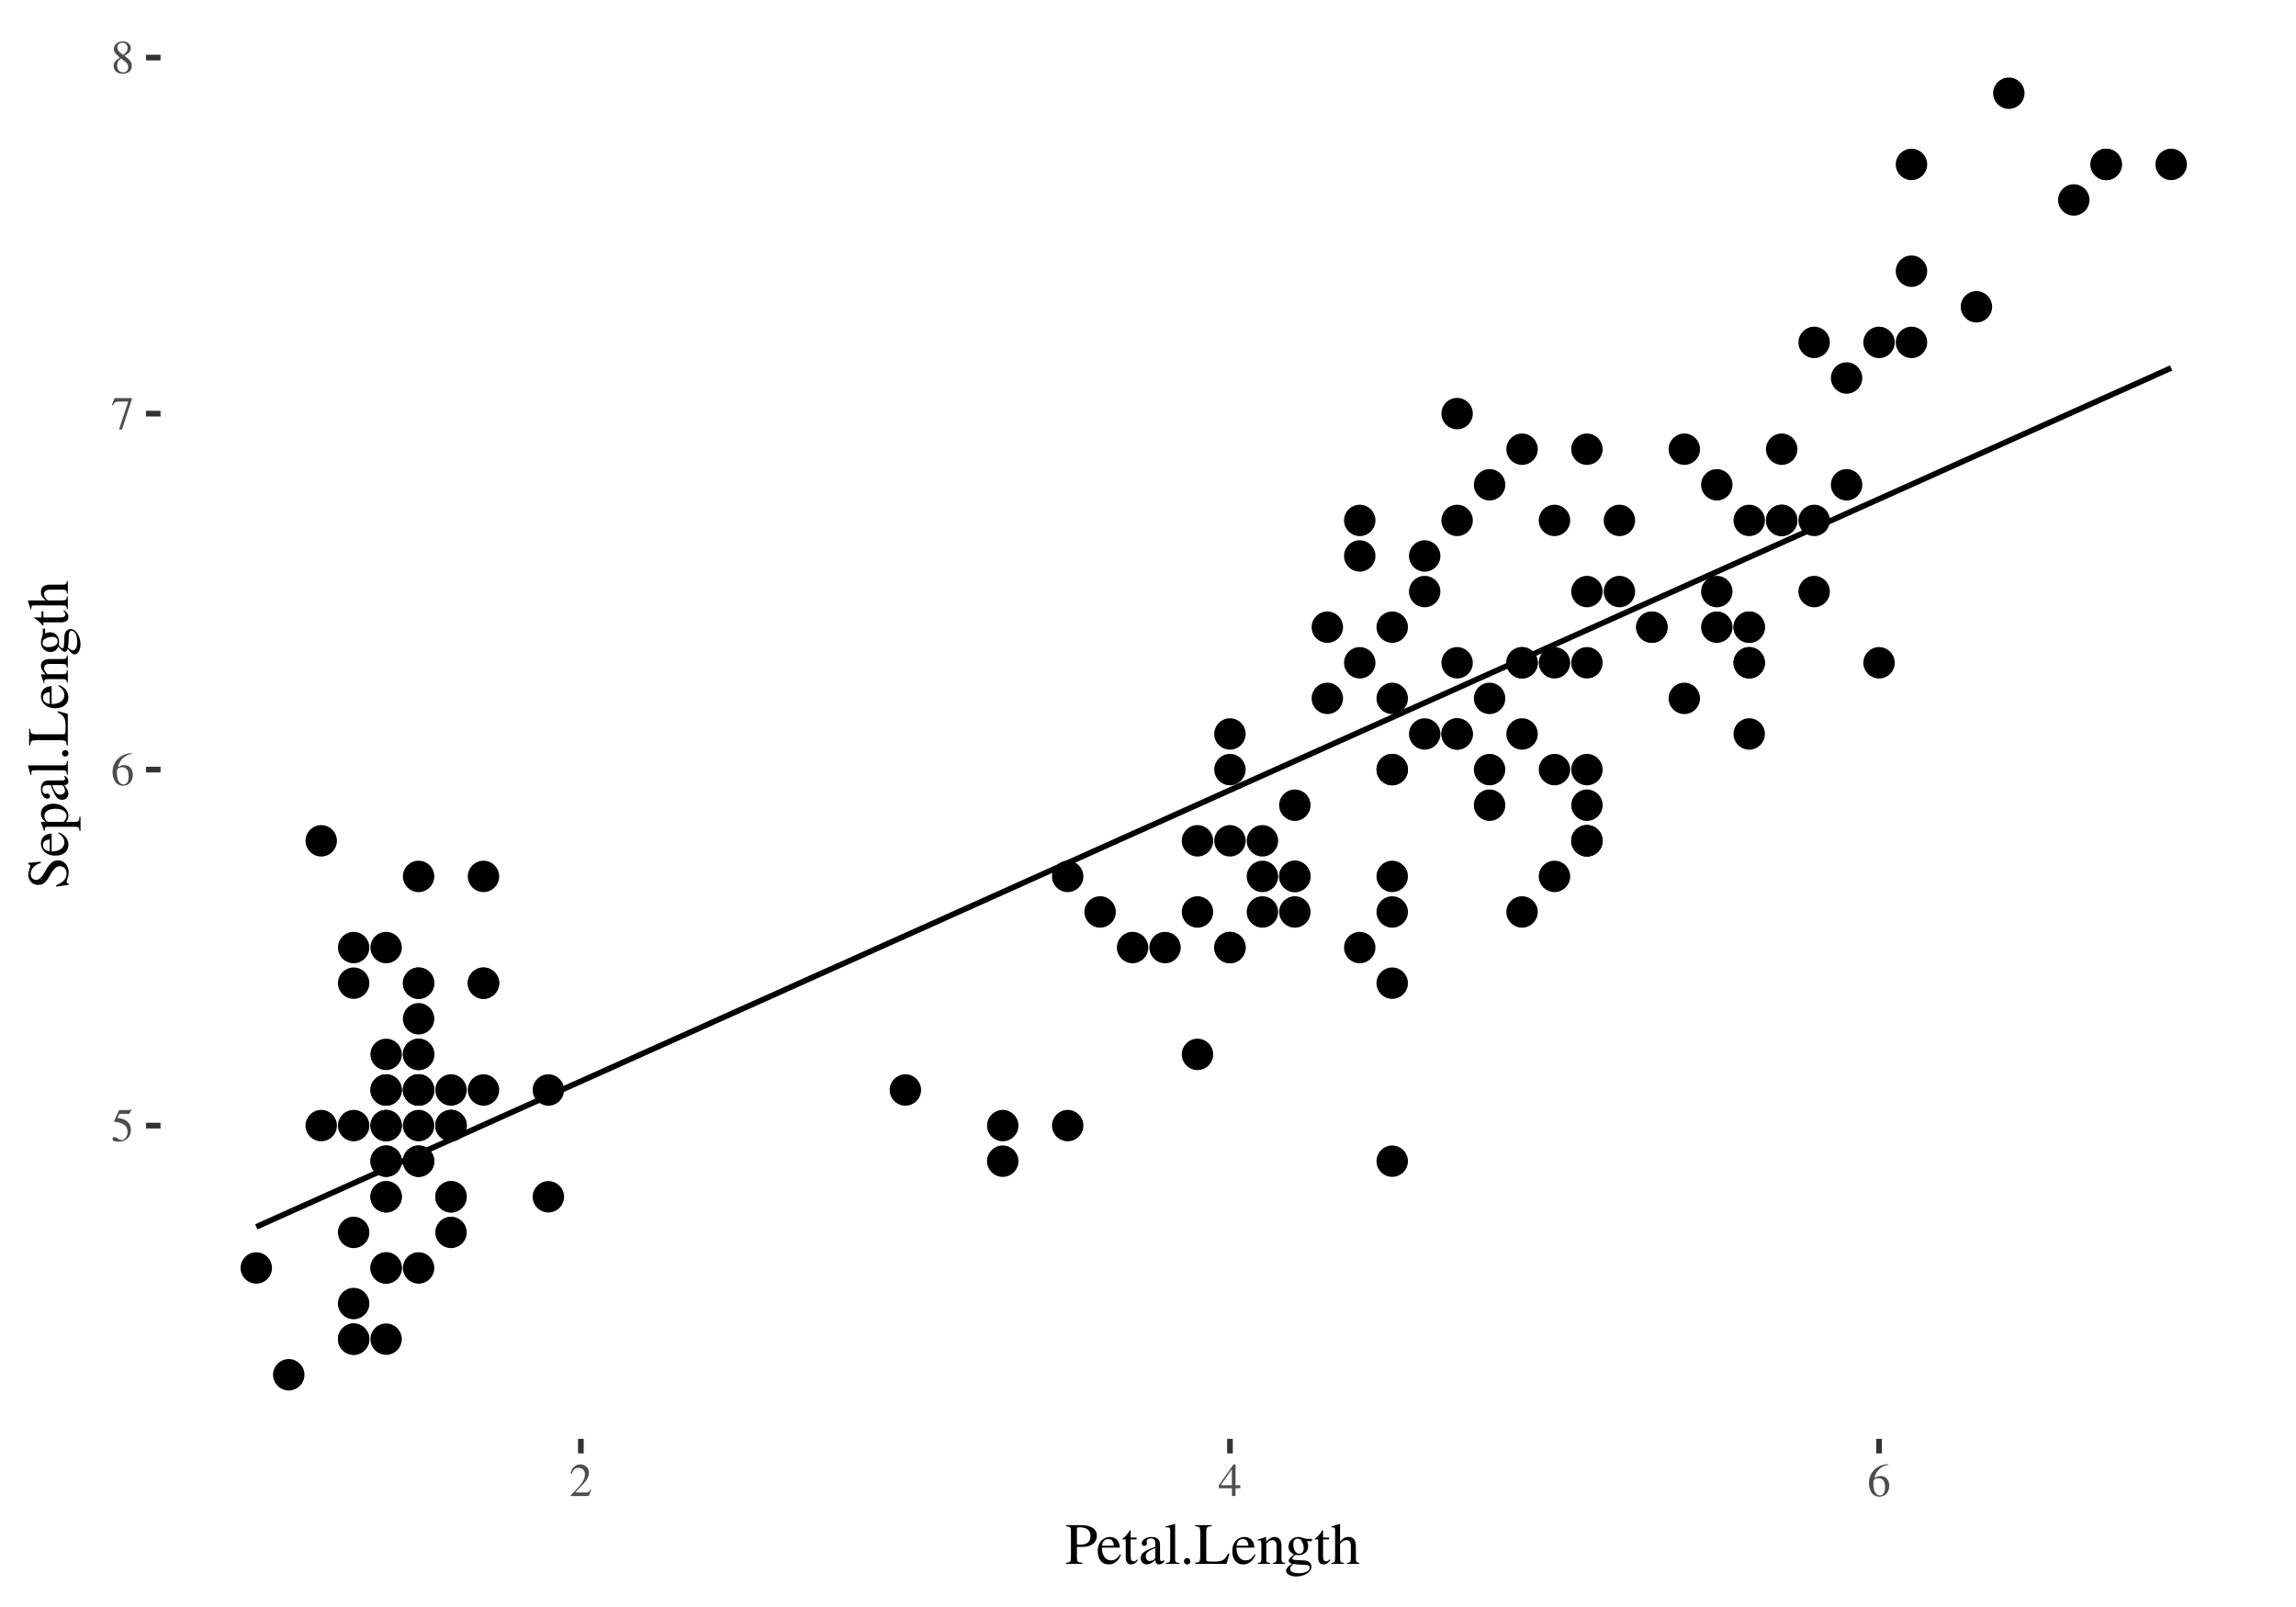
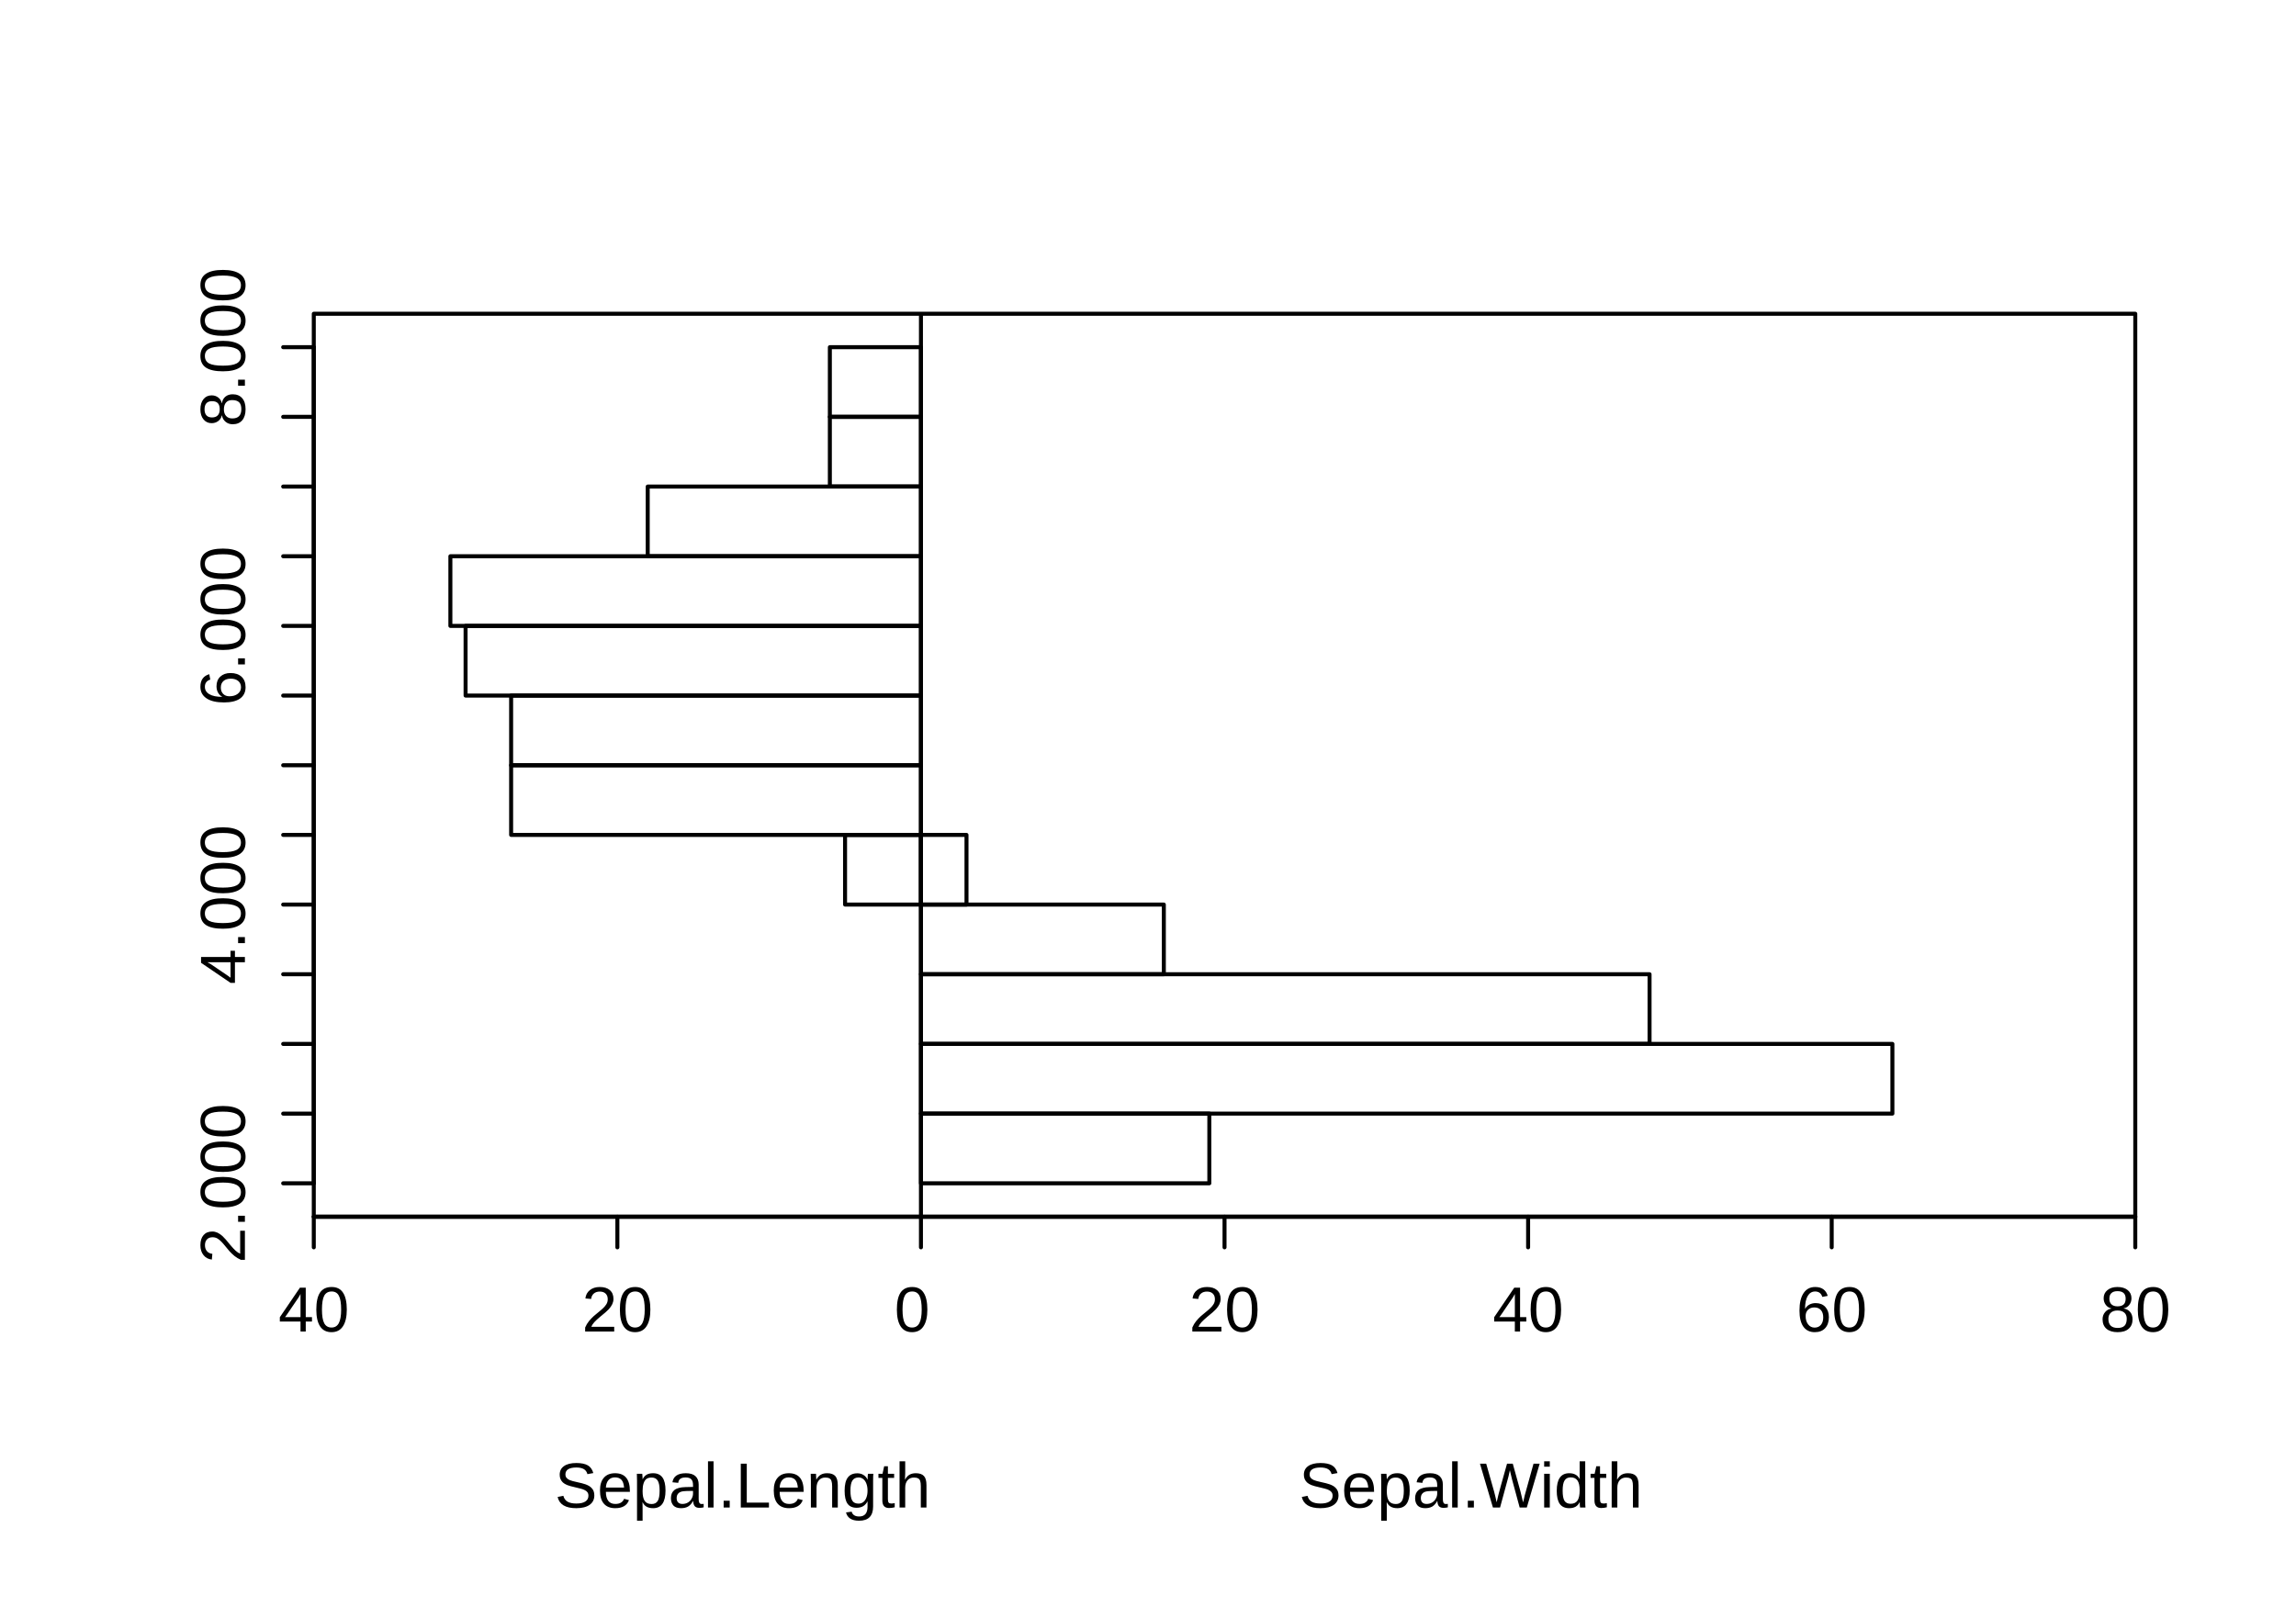
<svg xmlns="http://www.w3.org/2000/svg" viewBox="0 0 432.00 302.40">
  <defs>
    <style type="text/css">
    line, polyline, path, rect, circle {
      fill: none;
      stroke: #000000;
      stroke-linecap: round;
      stroke-linejoin: round;
      stroke-miterlimit: 10.00;
    }
  </style>
  </defs>
  <rect width="100%" height="100%" style="stroke: none; fill: #FFFFFF;" />
+   <rect x="173.28" y="209.56" width="0.00" height="13.11" style="stroke-width: 0.75;" />
+   <rect x="173.28" y="196.44" width="0.00" height="13.11" style="stroke-width: 0.75;" />
+   <rect x="173.28" y="183.33" width="0.00" height="13.11" style="stroke-width: 0.75;" />
+   <rect x="173.28" y="170.22" width="0.00" height="13.11" style="stroke-width: 0.75;" />
+   <rect x="159.00" y="157.11" width="14.28" height="13.11" style="stroke-width: 0.75;" />
+   <rect x="96.17" y="144.00" width="77.11" height="13.11" style="stroke-width: 0.75;" />
+   <rect x="96.17" y="130.89" width="77.11" height="13.11" style="stroke-width: 0.75;" />
+   <rect x="87.60" y="117.78" width="85.68" height="13.11" style="stroke-width: 0.75;" />
+   <rect x="84.74" y="104.67" width="88.54" height="13.11" style="stroke-width: 0.75;" />
+   <rect x="121.87" y="91.56" width="51.41" height="13.11" style="stroke-width: 0.75;" />
+   <rect x="156.14" y="78.44" width="17.14" height="13.11" style="stroke-width: 0.75;" />
+   <rect x="156.14" y="65.33" width="17.14" height="13.11" style="stroke-width: 0.75;" />
+   <rect x="173.28" y="209.56" width="54.26" height="13.11" style="stroke-width: 0.75;" />
+   <rect x="173.28" y="196.44" width="182.78" height="13.11" style="stroke-width: 0.75;" />
+   <rect x="173.28" y="183.33" width="137.09" height="13.11" style="stroke-width: 0.75;" />
+   <rect x="173.28" y="170.22" width="45.70" height="13.11" style="stroke-width: 0.75;" />
+   <rect x="173.28" y="157.11" width="8.57" height="13.11" style="stroke-width: 0.75;" />
+   <rect x="173.28" y="144.00" width="0.00" height="13.11" style="stroke-width: 0.75;" />
+   <rect x="173.28" y="130.89" width="0.00" height="13.11" style="stroke-width: 0.75;" />
+   <rect x="173.28" y="117.78" width="0.00" height="13.11" style="stroke-width: 0.75;" />
+   <rect x="173.28" y="104.67" width="0.00" height="13.11" style="stroke-width: 0.75;" />
+   <rect x="173.28" y="91.56" width="0.00" height="13.11" style="stroke-width: 0.75;" />
+   <rect x="173.28" y="78.44" width="0.00" height="13.11" style="stroke-width: 0.75;" />
+   <rect x="173.28" y="65.33" width="0.00" height="13.11" style="stroke-width: 0.75;" />
+   <line x1="59.04" y1="228.96" x2="401.76" y2="228.96" style="stroke-width: 0.75;" />
+   <line x1="59.04" y1="228.96" x2="59.04" y2="234.72" style="stroke-width: 0.75;" />
+   <line x1="116.16" y1="228.96" x2="116.16" y2="234.72" style="stroke-width: 0.75;" />
+   <line x1="173.28" y1="228.96" x2="173.28" y2="234.72" style="stroke-width: 0.75;" />
+   <line x1="230.40" y1="228.96" x2="230.40" y2="234.72" style="stroke-width: 0.75;" />
+   <line x1="287.52" y1="228.96" x2="287.52" y2="234.72" style="stroke-width: 0.75;" />
+   <line x1="344.64" y1="228.96" x2="344.64" y2="234.72" style="stroke-width: 0.75;" />
+   <line x1="401.76" y1="228.96" x2="401.76" y2="234.72" style="stroke-width: 0.75;" />
+   <text x="52.37" y="250.56" style="font-size: 12.00px; font-family: Liberation Sans;" textLength="13.35px" lengthAdjust="spacingAndGlyphs">40</text>
+   <text x="109.49" y="250.56" style="font-size: 12.00px; font-family: Liberation Sans;" textLength="13.35px" lengthAdjust="spacingAndGlyphs">20</text>
+   <text x="168.28" y="250.56" style="font-size: 12.00px; font-family: Liberation Sans;" textLength="10.01px" lengthAdjust="spacingAndGlyphs"> 0</text>
+   <text x="223.73" y="250.56" style="font-size: 12.00px; font-family: Liberation Sans;" textLength="13.35px" lengthAdjust="spacingAndGlyphs">20</text>
+   <text x="280.85" y="250.56" style="font-size: 12.00px; font-family: Liberation Sans;" textLength="13.35px" lengthAdjust="spacingAndGlyphs">40</text>
+   <text x="337.97" y="250.56" style="font-size: 12.00px; font-family: Liberation Sans;" textLength="13.35px" lengthAdjust="spacingAndGlyphs">60</text>
+   <text x="395.09" y="250.56" style="font-size: 12.00px; font-family: Liberation Sans;" textLength="13.35px" lengthAdjust="spacingAndGlyphs">80</text>
+   <line x1="59.04" y1="222.67" x2="59.04" y2="65.33" style="stroke-width: 0.75;" />
+   <line x1="59.04" y1="222.67" x2="53.28" y2="222.67" style="stroke-width: 0.75;" />
+   <line x1="59.04" y1="209.56" x2="53.28" y2="209.56" style="stroke-width: 0.75;" />
+   <line x1="59.04" y1="196.44" x2="53.28" y2="196.44" style="stroke-width: 0.75;" />
+   <line x1="59.04" y1="183.33" x2="53.28" y2="183.33" style="stroke-width: 0.75;" />
+   <line x1="59.04" y1="170.22" x2="53.28" y2="170.22" style="stroke-width: 0.75;" />
+   <line x1="59.04" y1="157.11" x2="53.28" y2="157.11" style="stroke-width: 0.75;" />
+   <line x1="59.04" y1="144.00" x2="53.28" y2="144.00" style="stroke-width: 0.75;" />
+   <line x1="59.04" y1="130.89" x2="53.28" y2="130.89" style="stroke-width: 0.75;" />
+   <line x1="59.04" y1="117.78" x2="53.28" y2="117.78" style="stroke-width: 0.75;" />
+   <line x1="59.04" y1="104.67" x2="53.28" y2="104.67" style="stroke-width: 0.75;" />
+   <line x1="59.04" y1="91.56" x2="53.28" y2="91.56" style="stroke-width: 0.75;" />
+   <line x1="59.04" y1="78.44" x2="53.28" y2="78.44" style="stroke-width: 0.75;" />
+   <line x1="59.04" y1="65.33" x2="53.28" y2="65.33" style="stroke-width: 0.75;" />
+   <text transform="translate(46.08,237.68) rotate(-90)" style="font-size: 12.00px; font-family: Liberation Sans;" textLength="30.03px" lengthAdjust="spacingAndGlyphs">2.000</text>
+   <text transform="translate(46.08,185.24) rotate(-90)" style="font-size: 12.00px; font-family: Liberation Sans;" textLength="30.03px" lengthAdjust="spacingAndGlyphs">4.000</text>
+   <text transform="translate(46.08,132.79) rotate(-90)" style="font-size: 12.00px; font-family: Liberation Sans;" textLength="30.03px" lengthAdjust="spacingAndGlyphs">6.000</text>
+   <text transform="translate(46.08,80.35) rotate(-90)" style="font-size: 12.00px; font-family: Liberation Sans;" textLength="30.03px" lengthAdjust="spacingAndGlyphs">8.000</text>
+   <text x="104.37" y="283.68" style="font-size: 12.00px; font-family: Liberation Sans;" textLength="70.73px" lengthAdjust="spacingAndGlyphs">Sepal.Length</text>
+   <text x="244.39" y="283.68" style="font-size: 12.00px; font-family: Liberation Sans;" textLength="64.70px" lengthAdjust="spacingAndGlyphs">Sepal.Width</text>
  <defs>
-     <clipPath id="cpMzAuMjEwMXw0MjYuNTIxfDI3MC43Nnw1LjQ3OTQ1">
-       <rect x="30.21" y="5.48" width="396.31" height="265.28" />
+     <clipPath id="cpNTkuMDR8NDAxLjc2fDIyOC45Nnw1OS4wNA==">
+       <rect x="59.04" y="59.04" width="342.72" height="169.92" />
    </clipPath>
  </defs>
-   <circle cx="72.65" cy="205.11" r="1.95pt" style="stroke-width: 0.71; fill: #000000;" clip-path="url(#cpMzAuMjEwMXw0MjYuNTIxfDI3MC43Nnw1LjQ3OTQ1)" />
-   <circle cx="72.65" cy="218.51" r="1.95pt" style="stroke-width: 0.71; fill: #000000;" clip-path="url(#cpMzAuMjEwMXw0MjYuNTIxfDI3MC43Nnw1LjQ3OTQ1)" />
-   <circle cx="66.54" cy="231.91" r="1.95pt" style="stroke-width: 0.71; fill: #000000;" clip-path="url(#cpMzAuMjEwMXw0MjYuNTIxfDI3MC43Nnw1LjQ3OTQ1)" />
-   <circle cx="78.76" cy="238.60" r="1.95pt" style="stroke-width: 0.71; fill: #000000;" clip-path="url(#cpMzAuMjEwMXw0MjYuNTIxfDI3MC43Nnw1LjQ3OTQ1)" />
-   <circle cx="72.65" cy="211.81" r="1.95pt" style="stroke-width: 0.71; fill: #000000;" clip-path="url(#cpMzAuMjEwMXw0MjYuNTIxfDI3MC43Nnw1LjQ3OTQ1)" />
-   <circle cx="90.97" cy="185.01" r="1.95pt" style="stroke-width: 0.71; fill: #000000;" clip-path="url(#cpMzAuMjEwMXw0MjYuNTIxfDI3MC43Nnw1LjQ3OTQ1)" />
-   <circle cx="72.65" cy="238.60" r="1.95pt" style="stroke-width: 0.71; fill: #000000;" clip-path="url(#cpMzAuMjEwMXw0MjYuNTIxfDI3MC43Nnw1LjQ3OTQ1)" />
-   <circle cx="78.76" cy="211.81" r="1.95pt" style="stroke-width: 0.71; fill: #000000;" clip-path="url(#cpMzAuMjEwMXw0MjYuNTIxfDI3MC43Nnw1LjQ3OTQ1)" />
-   <circle cx="72.65" cy="252.00" r="1.95pt" style="stroke-width: 0.71; fill: #000000;" clip-path="url(#cpMzAuMjEwMXw0MjYuNTIxfDI3MC43Nnw1LjQ3OTQ1)" />
-   <circle cx="78.76" cy="218.51" r="1.95pt" style="stroke-width: 0.71; fill: #000000;" clip-path="url(#cpMzAuMjEwMXw0MjYuNTIxfDI3MC43Nnw1LjQ3OTQ1)" />
-   <circle cx="78.76" cy="185.01" r="1.95pt" style="stroke-width: 0.71; fill: #000000;" clip-path="url(#cpMzAuMjEwMXw0MjYuNTIxfDI3MC43Nnw1LjQ3OTQ1)" />
-   <circle cx="84.86" cy="225.21" r="1.95pt" style="stroke-width: 0.71; fill: #000000;" clip-path="url(#cpMzAuMjEwMXw0MjYuNTIxfDI3MC43Nnw1LjQ3OTQ1)" />
-   <circle cx="72.65" cy="225.21" r="1.95pt" style="stroke-width: 0.71; fill: #000000;" clip-path="url(#cpMzAuMjEwMXw0MjYuNTIxfDI3MC43Nnw1LjQ3OTQ1)" />
-   <circle cx="54.33" cy="258.70" r="1.95pt" style="stroke-width: 0.71; fill: #000000;" clip-path="url(#cpMzAuMjEwMXw0MjYuNTIxfDI3MC43Nnw1LjQ3OTQ1)" />
-   <circle cx="60.44" cy="158.22" r="1.95pt" style="stroke-width: 0.71; fill: #000000;" clip-path="url(#cpMzAuMjEwMXw0MjYuNTIxfDI3MC43Nnw1LjQ3OTQ1)" />
-   <circle cx="78.76" cy="164.92" r="1.95pt" style="stroke-width: 0.71; fill: #000000;" clip-path="url(#cpMzAuMjEwMXw0MjYuNTIxfDI3MC43Nnw1LjQ3OTQ1)" />
-   <circle cx="66.54" cy="185.01" r="1.95pt" style="stroke-width: 0.71; fill: #000000;" clip-path="url(#cpMzAuMjEwMXw0MjYuNTIxfDI3MC43Nnw1LjQ3OTQ1)" />
-   <circle cx="72.65" cy="205.11" r="1.95pt" style="stroke-width: 0.71; fill: #000000;" clip-path="url(#cpMzAuMjEwMXw0MjYuNTIxfDI3MC43Nnw1LjQ3OTQ1)" />
-   <circle cx="90.97" cy="164.92" r="1.95pt" style="stroke-width: 0.71; fill: #000000;" clip-path="url(#cpMzAuMjEwMXw0MjYuNTIxfDI3MC43Nnw1LjQ3OTQ1)" />
-   <circle cx="78.76" cy="205.11" r="1.95pt" style="stroke-width: 0.71; fill: #000000;" clip-path="url(#cpMzAuMjEwMXw0MjYuNTIxfDI3MC43Nnw1LjQ3OTQ1)" />
-   <circle cx="90.97" cy="185.01" r="1.95pt" style="stroke-width: 0.71; fill: #000000;" clip-path="url(#cpMzAuMjEwMXw0MjYuNTIxfDI3MC43Nnw1LjQ3OTQ1)" />
-   <circle cx="78.76" cy="205.11" r="1.95pt" style="stroke-width: 0.71; fill: #000000;" clip-path="url(#cpMzAuMjEwMXw0MjYuNTIxfDI3MC43Nnw1LjQ3OTQ1)" />
-   <circle cx="48.22" cy="238.60" r="1.95pt" style="stroke-width: 0.71; fill: #000000;" clip-path="url(#cpMzAuMjEwMXw0MjYuNTIxfDI3MC43Nnw1LjQ3OTQ1)" />
-   <circle cx="90.97" cy="205.11" r="1.95pt" style="stroke-width: 0.71; fill: #000000;" clip-path="url(#cpMzAuMjEwMXw0MjYuNTIxfDI3MC43Nnw1LjQ3OTQ1)" />
-   <circle cx="103.18" cy="225.21" r="1.95pt" style="stroke-width: 0.71; fill: #000000;" clip-path="url(#cpMzAuMjEwMXw0MjYuNTIxfDI3MC43Nnw1LjQ3OTQ1)" />
-   <circle cx="84.86" cy="211.81" r="1.95pt" style="stroke-width: 0.71; fill: #000000;" clip-path="url(#cpMzAuMjEwMXw0MjYuNTIxfDI3MC43Nnw1LjQ3OTQ1)" />
-   <circle cx="84.86" cy="211.81" r="1.95pt" style="stroke-width: 0.71; fill: #000000;" clip-path="url(#cpMzAuMjEwMXw0MjYuNTIxfDI3MC43Nnw1LjQ3OTQ1)" />
-   <circle cx="78.76" cy="198.41" r="1.95pt" style="stroke-width: 0.71; fill: #000000;" clip-path="url(#cpMzAuMjEwMXw0MjYuNTIxfDI3MC43Nnw1LjQ3OTQ1)" />
-   <circle cx="72.65" cy="198.41" r="1.95pt" style="stroke-width: 0.71; fill: #000000;" clip-path="url(#cpMzAuMjEwMXw0MjYuNTIxfDI3MC43Nnw1LjQ3OTQ1)" />
-   <circle cx="84.86" cy="231.91" r="1.95pt" style="stroke-width: 0.71; fill: #000000;" clip-path="url(#cpMzAuMjEwMXw0MjYuNTIxfDI3MC43Nnw1LjQ3OTQ1)" />
-   <circle cx="84.86" cy="225.21" r="1.95pt" style="stroke-width: 0.71; fill: #000000;" clip-path="url(#cpMzAuMjEwMXw0MjYuNTIxfDI3MC43Nnw1LjQ3OTQ1)" />
-   <circle cx="78.76" cy="185.01" r="1.95pt" style="stroke-width: 0.71; fill: #000000;" clip-path="url(#cpMzAuMjEwMXw0MjYuNTIxfDI3MC43Nnw1LjQ3OTQ1)" />
-   <circle cx="78.76" cy="198.41" r="1.95pt" style="stroke-width: 0.71; fill: #000000;" clip-path="url(#cpMzAuMjEwMXw0MjYuNTIxfDI3MC43Nnw1LjQ3OTQ1)" />
-   <circle cx="72.65" cy="178.31" r="1.95pt" style="stroke-width: 0.71; fill: #000000;" clip-path="url(#cpMzAuMjEwMXw0MjYuNTIxfDI3MC43Nnw1LjQ3OTQ1)" />
-   <circle cx="78.76" cy="218.51" r="1.95pt" style="stroke-width: 0.71; fill: #000000;" clip-path="url(#cpMzAuMjEwMXw0MjYuNTIxfDI3MC43Nnw1LjQ3OTQ1)" />
-   <circle cx="60.44" cy="211.81" r="1.95pt" style="stroke-width: 0.71; fill: #000000;" clip-path="url(#cpMzAuMjEwMXw0MjYuNTIxfDI3MC43Nnw1LjQ3OTQ1)" />
-   <circle cx="66.54" cy="178.31" r="1.95pt" style="stroke-width: 0.71; fill: #000000;" clip-path="url(#cpMzAuMjEwMXw0MjYuNTIxfDI3MC43Nnw1LjQ3OTQ1)" />
-   <circle cx="72.65" cy="218.51" r="1.95pt" style="stroke-width: 0.71; fill: #000000;" clip-path="url(#cpMzAuMjEwMXw0MjYuNTIxfDI3MC43Nnw1LjQ3OTQ1)" />
-   <circle cx="66.54" cy="252.00" r="1.95pt" style="stroke-width: 0.71; fill: #000000;" clip-path="url(#cpMzAuMjEwMXw0MjYuNTIxfDI3MC43Nnw1LjQ3OTQ1)" />
-   <circle cx="78.76" cy="205.11" r="1.95pt" style="stroke-width: 0.71; fill: #000000;" clip-path="url(#cpMzAuMjEwMXw0MjYuNTIxfDI3MC43Nnw1LjQ3OTQ1)" />
-   <circle cx="66.54" cy="211.81" r="1.95pt" style="stroke-width: 0.71; fill: #000000;" clip-path="url(#cpMzAuMjEwMXw0MjYuNTIxfDI3MC43Nnw1LjQ3OTQ1)" />
-   <circle cx="66.54" cy="245.30" r="1.95pt" style="stroke-width: 0.71; fill: #000000;" clip-path="url(#cpMzAuMjEwMXw0MjYuNTIxfDI3MC43Nnw1LjQ3OTQ1)" />
-   <circle cx="66.54" cy="252.00" r="1.95pt" style="stroke-width: 0.71; fill: #000000;" clip-path="url(#cpMzAuMjEwMXw0MjYuNTIxfDI3MC43Nnw1LjQ3OTQ1)" />
-   <circle cx="84.86" cy="211.81" r="1.95pt" style="stroke-width: 0.71; fill: #000000;" clip-path="url(#cpMzAuMjEwMXw0MjYuNTIxfDI3MC43Nnw1LjQ3OTQ1)" />
-   <circle cx="103.18" cy="205.11" r="1.95pt" style="stroke-width: 0.71; fill: #000000;" clip-path="url(#cpMzAuMjEwMXw0MjYuNTIxfDI3MC43Nnw1LjQ3OTQ1)" />
-   <circle cx="72.65" cy="225.21" r="1.95pt" style="stroke-width: 0.71; fill: #000000;" clip-path="url(#cpMzAuMjEwMXw0MjYuNTIxfDI3MC43Nnw1LjQ3OTQ1)" />
-   <circle cx="84.86" cy="205.11" r="1.95pt" style="stroke-width: 0.71; fill: #000000;" clip-path="url(#cpMzAuMjEwMXw0MjYuNTIxfDI3MC43Nnw1LjQ3OTQ1)" />
-   <circle cx="72.65" cy="238.60" r="1.95pt" style="stroke-width: 0.71; fill: #000000;" clip-path="url(#cpMzAuMjEwMXw0MjYuNTIxfDI3MC43Nnw1LjQ3OTQ1)" />
-   <circle cx="78.76" cy="191.71" r="1.95pt" style="stroke-width: 0.71; fill: #000000;" clip-path="url(#cpMzAuMjEwMXw0MjYuNTIxfDI3MC43Nnw1LjQ3OTQ1)" />
-   <circle cx="72.65" cy="211.81" r="1.95pt" style="stroke-width: 0.71; fill: #000000;" clip-path="url(#cpMzAuMjEwMXw0MjYuNTIxfDI3MC43Nnw1LjQ3OTQ1)" />
-   <circle cx="274.16" cy="77.83" r="1.95pt" style="stroke-width: 0.71; fill: #000000;" clip-path="url(#cpMzAuMjEwMXw0MjYuNTIxfDI3MC43Nnw1LjQ3OTQ1)" />
-   <circle cx="261.95" cy="118.02" r="1.95pt" style="stroke-width: 0.71; fill: #000000;" clip-path="url(#cpMzAuMjEwMXw0MjYuNTIxfDI3MC43Nnw1LjQ3OTQ1)" />
-   <circle cx="286.38" cy="84.53" r="1.95pt" style="stroke-width: 0.71; fill: #000000;" clip-path="url(#cpMzAuMjEwMXw0MjYuNTIxfDI3MC43Nnw1LjQ3OTQ1)" />
-   <circle cx="231.42" cy="178.31" r="1.95pt" style="stroke-width: 0.71; fill: #000000;" clip-path="url(#cpMzAuMjEwMXw0MjYuNTIxfDI3MC43Nnw1LjQ3OTQ1)" />
-   <circle cx="268.06" cy="111.32" r="1.95pt" style="stroke-width: 0.71; fill: #000000;" clip-path="url(#cpMzAuMjEwMXw0MjYuNTIxfDI3MC43Nnw1LjQ3OTQ1)" />
-   <circle cx="261.95" cy="164.92" r="1.95pt" style="stroke-width: 0.71; fill: #000000;" clip-path="url(#cpMzAuMjEwMXw0MjYuNTIxfDI3MC43Nnw1LjQ3OTQ1)" />
-   <circle cx="274.16" cy="124.72" r="1.95pt" style="stroke-width: 0.71; fill: #000000;" clip-path="url(#cpMzAuMjEwMXw0MjYuNTIxfDI3MC43Nnw1LjQ3OTQ1)" />
-   <circle cx="188.67" cy="218.51" r="1.95pt" style="stroke-width: 0.71; fill: #000000;" clip-path="url(#cpMzAuMjEwMXw0MjYuNTIxfDI3MC43Nnw1LjQ3OTQ1)" />
-   <circle cx="268.06" cy="104.62" r="1.95pt" style="stroke-width: 0.71; fill: #000000;" clip-path="url(#cpMzAuMjEwMXw0MjYuNTIxfDI3MC43Nnw1LjQ3OTQ1)" />
-   <circle cx="225.31" cy="198.41" r="1.95pt" style="stroke-width: 0.71; fill: #000000;" clip-path="url(#cpMzAuMjEwMXw0MjYuNTIxfDI3MC43Nnw1LjQ3OTQ1)" />
-   <circle cx="200.89" cy="211.81" r="1.95pt" style="stroke-width: 0.71; fill: #000000;" clip-path="url(#cpMzAuMjEwMXw0MjYuNTIxfDI3MC43Nnw1LjQ3OTQ1)" />
-   <circle cx="243.63" cy="151.52" r="1.95pt" style="stroke-width: 0.71; fill: #000000;" clip-path="url(#cpMzAuMjEwMXw0MjYuNTIxfDI3MC43Nnw1LjQ3OTQ1)" />
-   <circle cx="231.42" cy="144.82" r="1.95pt" style="stroke-width: 0.71; fill: #000000;" clip-path="url(#cpMzAuMjEwMXw0MjYuNTIxfDI3MC43Nnw1LjQ3OTQ1)" />
-   <circle cx="274.16" cy="138.12" r="1.95pt" style="stroke-width: 0.71; fill: #000000;" clip-path="url(#cpMzAuMjEwMXw0MjYuNTIxfDI3MC43Nnw1LjQ3OTQ1)" />
-   <circle cx="206.99" cy="171.61" r="1.95pt" style="stroke-width: 0.71; fill: #000000;" clip-path="url(#cpMzAuMjEwMXw0MjYuNTIxfDI3MC43Nnw1LjQ3OTQ1)" />
-   <circle cx="255.84" cy="97.93" r="1.95pt" style="stroke-width: 0.71; fill: #000000;" clip-path="url(#cpMzAuMjEwMXw0MjYuNTIxfDI3MC43Nnw1LjQ3OTQ1)" />
-   <circle cx="261.95" cy="171.61" r="1.95pt" style="stroke-width: 0.71; fill: #000000;" clip-path="url(#cpMzAuMjEwMXw0MjYuNTIxfDI3MC43Nnw1LjQ3OTQ1)" />
-   <circle cx="237.53" cy="158.22" r="1.95pt" style="stroke-width: 0.71; fill: #000000;" clip-path="url(#cpMzAuMjEwMXw0MjYuNTIxfDI3MC43Nnw1LjQ3OTQ1)" />
-   <circle cx="261.95" cy="131.42" r="1.95pt" style="stroke-width: 0.71; fill: #000000;" clip-path="url(#cpMzAuMjEwMXw0MjYuNTIxfDI3MC43Nnw1LjQ3OTQ1)" />
-   <circle cx="225.31" cy="171.61" r="1.95pt" style="stroke-width: 0.71; fill: #000000;" clip-path="url(#cpMzAuMjEwMXw0MjYuNTIxfDI3MC43Nnw1LjQ3OTQ1)" />
-   <circle cx="280.27" cy="151.52" r="1.95pt" style="stroke-width: 0.71; fill: #000000;" clip-path="url(#cpMzAuMjEwMXw0MjYuNTIxfDI3MC43Nnw1LjQ3OTQ1)" />
-   <circle cx="231.42" cy="138.12" r="1.95pt" style="stroke-width: 0.71; fill: #000000;" clip-path="url(#cpMzAuMjEwMXw0MjYuNTIxfDI3MC43Nnw1LjQ3OTQ1)" />
-   <circle cx="286.38" cy="124.72" r="1.95pt" style="stroke-width: 0.71; fill: #000000;" clip-path="url(#cpMzAuMjEwMXw0MjYuNTIxfDI3MC43Nnw1LjQ3OTQ1)" />
-   <circle cx="274.16" cy="138.12" r="1.95pt" style="stroke-width: 0.71; fill: #000000;" clip-path="url(#cpMzAuMjEwMXw0MjYuNTIxfDI3MC43Nnw1LjQ3OTQ1)" />
-   <circle cx="249.74" cy="118.02" r="1.95pt" style="stroke-width: 0.71; fill: #000000;" clip-path="url(#cpMzAuMjEwMXw0MjYuNTIxfDI3MC43Nnw1LjQ3OTQ1)" />
-   <circle cx="255.84" cy="104.62" r="1.95pt" style="stroke-width: 0.71; fill: #000000;" clip-path="url(#cpMzAuMjEwMXw0MjYuNTIxfDI3MC43Nnw1LjQ3OTQ1)" />
-   <circle cx="280.27" cy="91.23" r="1.95pt" style="stroke-width: 0.71; fill: #000000;" clip-path="url(#cpMzAuMjEwMXw0MjYuNTIxfDI3MC43Nnw1LjQ3OTQ1)" />
-   <circle cx="292.48" cy="97.93" r="1.95pt" style="stroke-width: 0.71; fill: #000000;" clip-path="url(#cpMzAuMjEwMXw0MjYuNTIxfDI3MC43Nnw1LjQ3OTQ1)" />
-   <circle cx="261.95" cy="144.82" r="1.95pt" style="stroke-width: 0.71; fill: #000000;" clip-path="url(#cpMzAuMjEwMXw0MjYuNTIxfDI3MC43Nnw1LjQ3OTQ1)" />
-   <circle cx="200.89" cy="164.92" r="1.95pt" style="stroke-width: 0.71; fill: #000000;" clip-path="url(#cpMzAuMjEwMXw0MjYuNTIxfDI3MC43Nnw1LjQ3OTQ1)" />
-   <circle cx="219.21" cy="178.31" r="1.95pt" style="stroke-width: 0.71; fill: #000000;" clip-path="url(#cpMzAuMjEwMXw0MjYuNTIxfDI3MC43Nnw1LjQ3OTQ1)" />
-   <circle cx="213.10" cy="178.31" r="1.95pt" style="stroke-width: 0.71; fill: #000000;" clip-path="url(#cpMzAuMjEwMXw0MjYuNTIxfDI3MC43Nnw1LjQ3OTQ1)" />
-   <circle cx="225.31" cy="158.22" r="1.95pt" style="stroke-width: 0.71; fill: #000000;" clip-path="url(#cpMzAuMjEwMXw0MjYuNTIxfDI3MC43Nnw1LjQ3OTQ1)" />
-   <circle cx="298.59" cy="144.82" r="1.95pt" style="stroke-width: 0.71; fill: #000000;" clip-path="url(#cpMzAuMjEwMXw0MjYuNTIxfDI3MC43Nnw1LjQ3OTQ1)" />
-   <circle cx="261.95" cy="185.01" r="1.95pt" style="stroke-width: 0.71; fill: #000000;" clip-path="url(#cpMzAuMjEwMXw0MjYuNTIxfDI3MC43Nnw1LjQ3OTQ1)" />
-   <circle cx="261.95" cy="144.82" r="1.95pt" style="stroke-width: 0.71; fill: #000000;" clip-path="url(#cpMzAuMjEwMXw0MjYuNTIxfDI3MC43Nnw1LjQ3OTQ1)" />
-   <circle cx="274.16" cy="97.93" r="1.95pt" style="stroke-width: 0.71; fill: #000000;" clip-path="url(#cpMzAuMjEwMXw0MjYuNTIxfDI3MC43Nnw1LjQ3OTQ1)" />
-   <circle cx="255.84" cy="124.72" r="1.95pt" style="stroke-width: 0.71; fill: #000000;" clip-path="url(#cpMzAuMjEwMXw0MjYuNTIxfDI3MC43Nnw1LjQ3OTQ1)" />
-   <circle cx="237.53" cy="171.61" r="1.95pt" style="stroke-width: 0.71; fill: #000000;" clip-path="url(#cpMzAuMjEwMXw0MjYuNTIxfDI3MC43Nnw1LjQ3OTQ1)" />
-   <circle cx="231.42" cy="178.31" r="1.95pt" style="stroke-width: 0.71; fill: #000000;" clip-path="url(#cpMzAuMjEwMXw0MjYuNTIxfDI3MC43Nnw1LjQ3OTQ1)" />
-   <circle cx="255.84" cy="178.31" r="1.95pt" style="stroke-width: 0.71; fill: #000000;" clip-path="url(#cpMzAuMjEwMXw0MjYuNTIxfDI3MC43Nnw1LjQ3OTQ1)" />
-   <circle cx="268.06" cy="138.12" r="1.95pt" style="stroke-width: 0.71; fill: #000000;" clip-path="url(#cpMzAuMjEwMXw0MjYuNTIxfDI3MC43Nnw1LjQ3OTQ1)" />
-   <circle cx="231.42" cy="158.22" r="1.95pt" style="stroke-width: 0.71; fill: #000000;" clip-path="url(#cpMzAuMjEwMXw0MjYuNTIxfDI3MC43Nnw1LjQ3OTQ1)" />
-   <circle cx="188.67" cy="211.81" r="1.95pt" style="stroke-width: 0.71; fill: #000000;" clip-path="url(#cpMzAuMjEwMXw0MjYuNTIxfDI3MC43Nnw1LjQ3OTQ1)" />
-   <circle cx="243.63" cy="171.61" r="1.95pt" style="stroke-width: 0.71; fill: #000000;" clip-path="url(#cpMzAuMjEwMXw0MjYuNTIxfDI3MC43Nnw1LjQ3OTQ1)" />
-   <circle cx="243.63" cy="164.92" r="1.95pt" style="stroke-width: 0.71; fill: #000000;" clip-path="url(#cpMzAuMjEwMXw0MjYuNTIxfDI3MC43Nnw1LjQ3OTQ1)" />
-   <circle cx="243.63" cy="164.92" r="1.95pt" style="stroke-width: 0.71; fill: #000000;" clip-path="url(#cpMzAuMjEwMXw0MjYuNTIxfDI3MC43Nnw1LjQ3OTQ1)" />
-   <circle cx="249.74" cy="131.42" r="1.95pt" style="stroke-width: 0.71; fill: #000000;" clip-path="url(#cpMzAuMjEwMXw0MjYuNTIxfDI3MC43Nnw1LjQ3OTQ1)" />
-   <circle cx="170.35" cy="205.11" r="1.95pt" style="stroke-width: 0.71; fill: #000000;" clip-path="url(#cpMzAuMjEwMXw0MjYuNTIxfDI3MC43Nnw1LjQ3OTQ1)" />
-   <circle cx="237.53" cy="164.92" r="1.95pt" style="stroke-width: 0.71; fill: #000000;" clip-path="url(#cpMzAuMjEwMXw0MjYuNTIxfDI3MC43Nnw1LjQ3OTQ1)" />
-   <circle cx="353.55" cy="124.72" r="1.95pt" style="stroke-width: 0.71; fill: #000000;" clip-path="url(#cpMzAuMjEwMXw0MjYuNTIxfDI3MC43Nnw1LjQ3OTQ1)" />
-   <circle cx="298.59" cy="158.22" r="1.95pt" style="stroke-width: 0.71; fill: #000000;" clip-path="url(#cpMzAuMjEwMXw0MjYuNTIxfDI3MC43Nnw1LjQ3OTQ1)" />
-   <circle cx="347.44" cy="71.13" r="1.95pt" style="stroke-width: 0.71; fill: #000000;" clip-path="url(#cpMzAuMjEwMXw0MjYuNTIxfDI3MC43Nnw1LjQ3OTQ1)" />
-   <circle cx="329.12" cy="124.72" r="1.95pt" style="stroke-width: 0.71; fill: #000000;" clip-path="url(#cpMzAuMjEwMXw0MjYuNTIxfDI3MC43Nnw1LjQ3OTQ1)" />
-   <circle cx="341.34" cy="111.32" r="1.95pt" style="stroke-width: 0.71; fill: #000000;" clip-path="url(#cpMzAuMjEwMXw0MjYuNTIxfDI3MC43Nnw1LjQ3OTQ1)" />
-   <circle cx="390.19" cy="37.63" r="1.95pt" style="stroke-width: 0.71; fill: #000000;" clip-path="url(#cpMzAuMjEwMXw0MjYuNTIxfDI3MC43Nnw1LjQ3OTQ1)" />
-   <circle cx="261.95" cy="218.51" r="1.95pt" style="stroke-width: 0.71; fill: #000000;" clip-path="url(#cpMzAuMjEwMXw0MjYuNTIxfDI3MC43Nnw1LjQ3OTQ1)" />
-   <circle cx="371.87" cy="57.73" r="1.95pt" style="stroke-width: 0.71; fill: #000000;" clip-path="url(#cpMzAuMjEwMXw0MjYuNTIxfDI3MC43Nnw1LjQ3OTQ1)" />
-   <circle cx="341.34" cy="97.93" r="1.95pt" style="stroke-width: 0.71; fill: #000000;" clip-path="url(#cpMzAuMjEwMXw0MjYuNTIxfDI3MC43Nnw1LjQ3OTQ1)" />
-   <circle cx="359.65" cy="64.43" r="1.95pt" style="stroke-width: 0.71; fill: #000000;" clip-path="url(#cpMzAuMjEwMXw0MjYuNTIxfDI3MC43Nnw1LjQ3OTQ1)" />
-   <circle cx="298.59" cy="111.32" r="1.95pt" style="stroke-width: 0.71; fill: #000000;" clip-path="url(#cpMzAuMjEwMXw0MjYuNTIxfDI3MC43Nnw1LjQ3OTQ1)" />
-   <circle cx="310.80" cy="118.02" r="1.95pt" style="stroke-width: 0.71; fill: #000000;" clip-path="url(#cpMzAuMjEwMXw0MjYuNTIxfDI3MC43Nnw1LjQ3OTQ1)" />
-   <circle cx="323.02" cy="91.23" r="1.95pt" style="stroke-width: 0.71; fill: #000000;" clip-path="url(#cpMzAuMjEwMXw0MjYuNTIxfDI3MC43Nnw1LjQ3OTQ1)" />
-   <circle cx="292.48" cy="164.92" r="1.95pt" style="stroke-width: 0.71; fill: #000000;" clip-path="url(#cpMzAuMjEwMXw0MjYuNTIxfDI3MC43Nnw1LjQ3OTQ1)" />
-   <circle cx="298.59" cy="158.22" r="1.95pt" style="stroke-width: 0.71; fill: #000000;" clip-path="url(#cpMzAuMjEwMXw0MjYuNTIxfDI3MC43Nnw1LjQ3OTQ1)" />
-   <circle cx="310.80" cy="118.02" r="1.95pt" style="stroke-width: 0.71; fill: #000000;" clip-path="url(#cpMzAuMjEwMXw0MjYuNTIxfDI3MC43Nnw1LjQ3OTQ1)" />
-   <circle cx="323.02" cy="111.32" r="1.95pt" style="stroke-width: 0.71; fill: #000000;" clip-path="url(#cpMzAuMjEwMXw0MjYuNTIxfDI3MC43Nnw1LjQ3OTQ1)" />
-   <circle cx="396.29" cy="30.94" r="1.95pt" style="stroke-width: 0.71; fill: #000000;" clip-path="url(#cpMzAuMjEwMXw0MjYuNTIxfDI3MC43Nnw1LjQ3OTQ1)" />
-   <circle cx="408.51" cy="30.94" r="1.95pt" style="stroke-width: 0.71; fill: #000000;" clip-path="url(#cpMzAuMjEwMXw0MjYuNTIxfDI3MC43Nnw1LjQ3OTQ1)" />
-   <circle cx="292.48" cy="144.82" r="1.95pt" style="stroke-width: 0.71; fill: #000000;" clip-path="url(#cpMzAuMjEwMXw0MjYuNTIxfDI3MC43Nnw1LjQ3OTQ1)" />
-   <circle cx="335.23" cy="84.53" r="1.95pt" style="stroke-width: 0.71; fill: #000000;" clip-path="url(#cpMzAuMjEwMXw0MjYuNTIxfDI3MC43Nnw1LjQ3OTQ1)" />
-   <circle cx="286.38" cy="171.61" r="1.95pt" style="stroke-width: 0.71; fill: #000000;" clip-path="url(#cpMzAuMjEwMXw0MjYuNTIxfDI3MC43Nnw1LjQ3OTQ1)" />
-   <circle cx="396.29" cy="30.94" r="1.95pt" style="stroke-width: 0.71; fill: #000000;" clip-path="url(#cpMzAuMjEwMXw0MjYuNTIxfDI3MC43Nnw1LjQ3OTQ1)" />
-   <circle cx="286.38" cy="124.72" r="1.95pt" style="stroke-width: 0.71; fill: #000000;" clip-path="url(#cpMzAuMjEwMXw0MjYuNTIxfDI3MC43Nnw1LjQ3OTQ1)" />
-   <circle cx="335.23" cy="97.93" r="1.95pt" style="stroke-width: 0.71; fill: #000000;" clip-path="url(#cpMzAuMjEwMXw0MjYuNTIxfDI3MC43Nnw1LjQ3OTQ1)" />
-   <circle cx="353.55" cy="64.43" r="1.95pt" style="stroke-width: 0.71; fill: #000000;" clip-path="url(#cpMzAuMjEwMXw0MjYuNTIxfDI3MC43Nnw1LjQ3OTQ1)" />
-   <circle cx="280.27" cy="131.42" r="1.95pt" style="stroke-width: 0.71; fill: #000000;" clip-path="url(#cpMzAuMjEwMXw0MjYuNTIxfDI3MC43Nnw1LjQ3OTQ1)" />
-   <circle cx="286.38" cy="138.12" r="1.95pt" style="stroke-width: 0.71; fill: #000000;" clip-path="url(#cpMzAuMjEwMXw0MjYuNTIxfDI3MC43Nnw1LjQ3OTQ1)" />
-   <circle cx="329.12" cy="118.02" r="1.95pt" style="stroke-width: 0.71; fill: #000000;" clip-path="url(#cpMzAuMjEwMXw0MjYuNTIxfDI3MC43Nnw1LjQ3OTQ1)" />
-   <circle cx="341.34" cy="64.43" r="1.95pt" style="stroke-width: 0.71; fill: #000000;" clip-path="url(#cpMzAuMjEwMXw0MjYuNTIxfDI3MC43Nnw1LjQ3OTQ1)" />
-   <circle cx="359.65" cy="51.03" r="1.95pt" style="stroke-width: 0.71; fill: #000000;" clip-path="url(#cpMzAuMjEwMXw0MjYuNTIxfDI3MC43Nnw1LjQ3OTQ1)" />
-   <circle cx="377.97" cy="17.54" r="1.95pt" style="stroke-width: 0.71; fill: #000000;" clip-path="url(#cpMzAuMjEwMXw0MjYuNTIxfDI3MC43Nnw1LjQ3OTQ1)" />
-   <circle cx="329.12" cy="118.02" r="1.95pt" style="stroke-width: 0.71; fill: #000000;" clip-path="url(#cpMzAuMjEwMXw0MjYuNTIxfDI3MC43Nnw1LjQ3OTQ1)" />
-   <circle cx="298.59" cy="124.72" r="1.95pt" style="stroke-width: 0.71; fill: #000000;" clip-path="url(#cpMzAuMjEwMXw0MjYuNTIxfDI3MC43Nnw1LjQ3OTQ1)" />
-   <circle cx="329.12" cy="138.12" r="1.95pt" style="stroke-width: 0.71; fill: #000000;" clip-path="url(#cpMzAuMjEwMXw0MjYuNTIxfDI3MC43Nnw1LjQ3OTQ1)" />
-   <circle cx="359.65" cy="30.94" r="1.95pt" style="stroke-width: 0.71; fill: #000000;" clip-path="url(#cpMzAuMjEwMXw0MjYuNTIxfDI3MC43Nnw1LjQ3OTQ1)" />
-   <circle cx="329.12" cy="124.72" r="1.95pt" style="stroke-width: 0.71; fill: #000000;" clip-path="url(#cpMzAuMjEwMXw0MjYuNTIxfDI3MC43Nnw1LjQ3OTQ1)" />
-   <circle cx="323.02" cy="118.02" r="1.95pt" style="stroke-width: 0.71; fill: #000000;" clip-path="url(#cpMzAuMjEwMXw0MjYuNTIxfDI3MC43Nnw1LjQ3OTQ1)" />
-   <circle cx="280.27" cy="144.82" r="1.95pt" style="stroke-width: 0.71; fill: #000000;" clip-path="url(#cpMzAuMjEwMXw0MjYuNTIxfDI3MC43Nnw1LjQ3OTQ1)" />
-   <circle cx="316.91" cy="84.53" r="1.95pt" style="stroke-width: 0.71; fill: #000000;" clip-path="url(#cpMzAuMjEwMXw0MjYuNTIxfDI3MC43Nnw1LjQ3OTQ1)" />
-   <circle cx="329.12" cy="97.93" r="1.95pt" style="stroke-width: 0.71; fill: #000000;" clip-path="url(#cpMzAuMjEwMXw0MjYuNTIxfDI3MC43Nnw1LjQ3OTQ1)" />
-   <circle cx="298.59" cy="84.53" r="1.95pt" style="stroke-width: 0.71; fill: #000000;" clip-path="url(#cpMzAuMjEwMXw0MjYuNTIxfDI3MC43Nnw1LjQ3OTQ1)" />
-   <circle cx="298.59" cy="158.22" r="1.95pt" style="stroke-width: 0.71; fill: #000000;" clip-path="url(#cpMzAuMjEwMXw0MjYuNTIxfDI3MC43Nnw1LjQ3OTQ1)" />
-   <circle cx="347.44" cy="91.23" r="1.95pt" style="stroke-width: 0.71; fill: #000000;" clip-path="url(#cpMzAuMjEwMXw0MjYuNTIxfDI3MC43Nnw1LjQ3OTQ1)" />
-   <circle cx="335.23" cy="97.93" r="1.95pt" style="stroke-width: 0.71; fill: #000000;" clip-path="url(#cpMzAuMjEwMXw0MjYuNTIxfDI3MC43Nnw1LjQ3OTQ1)" />
-   <circle cx="304.70" cy="97.93" r="1.95pt" style="stroke-width: 0.71; fill: #000000;" clip-path="url(#cpMzAuMjEwMXw0MjYuNTIxfDI3MC43Nnw1LjQ3OTQ1)" />
-   <circle cx="292.48" cy="124.72" r="1.95pt" style="stroke-width: 0.71; fill: #000000;" clip-path="url(#cpMzAuMjEwMXw0MjYuNTIxfDI3MC43Nnw1LjQ3OTQ1)" />
-   <circle cx="304.70" cy="111.32" r="1.95pt" style="stroke-width: 0.71; fill: #000000;" clip-path="url(#cpMzAuMjEwMXw0MjYuNTIxfDI3MC43Nnw1LjQ3OTQ1)" />
-   <circle cx="316.91" cy="131.42" r="1.95pt" style="stroke-width: 0.71; fill: #000000;" clip-path="url(#cpMzAuMjEwMXw0MjYuNTIxfDI3MC43Nnw1LjQ3OTQ1)" />
-   <circle cx="298.59" cy="151.52" r="1.95pt" style="stroke-width: 0.71; fill: #000000;" clip-path="url(#cpMzAuMjEwMXw0MjYuNTIxfDI3MC43Nnw1LjQ3OTQ1)" />
-   <polyline points="48.22,230.87 51.86,229.23 55.50,227.60 59.14,225.97 62.78,224.34 66.42,222.70 70.06,221.07 73.70,219.44 77.34,217.81 80.98,216.17 84.62,214.54 88.26,212.91 91.89,211.28 95.53,209.64 99.17,208.01 102.81,206.38 106.45,204.74 110.09,203.11 113.73,201.48 117.37,199.85 121.01,198.21 124.65,196.58 128.29,194.95 131.93,193.32 135.57,191.68 139.20,190.05 142.84,188.42 146.48,186.79 150.12,185.15 153.76,183.52 157.40,181.89 161.04,180.26 164.68,178.62 168.32,176.99 171.96,175.36 175.60,173.73 179.24,172.09 182.88,170.46 186.51,168.83 190.15,167.20 193.79,165.56 197.43,163.93 201.07,162.30 204.71,160.67 208.35,159.03 211.99,157.40 215.63,155.77 219.27,154.14 222.91,152.50 226.55,150.87 230.18,149.24 233.82,147.61 237.46,145.97 241.10,144.34 244.74,142.71 248.38,141.08 252.02,139.44 255.66,137.81 259.30,136.18 262.94,134.55 266.58,132.91 270.22,131.28 273.86,129.65 277.49,128.01 281.13,126.38 284.77,124.75 288.41,123.12 292.05,121.48 295.69,119.85 299.33,118.22 302.97,116.59 306.61,114.95 310.25,113.32 313.89,111.69 317.53,110.06 321.17,108.42 324.80,106.79 328.44,105.16 332.08,103.53 335.72,101.89 339.36,100.26 343.00,98.63 346.64,97.00 350.28,95.36 353.92,93.73 357.56,92.10 361.20,90.47 364.84,88.83 368.48,87.20 372.11,85.57 375.75,83.94 379.39,82.30 383.03,80.67 386.67,79.04 390.31,77.41 393.95,75.77 397.59,74.14 401.23,72.51 404.87,70.88 408.51,69.24 " style="stroke-width: 1.07; stroke-linecap: butt;" clip-path="url(#cpMzAuMjEwMXw0MjYuNTIxfDI3MC43Nnw1LjQ3OTQ1)" />
+   <line x1="173.28" y1="228.96" x2="173.28" y2="59.04" style="stroke-width: 0.75;" clip-path="url(#cpNTkuMDR8NDAxLjc2fDIyOC45Nnw1OS4wNA==)" />
  <defs>
    <clipPath id="cpMHw0MzJ8MzAyLjR8MA==">
      <rect x="0.00" y="0.00" width="432.00" height="302.40" />
    </clipPath>
  </defs>
-   <g clip-path="url(#cpMHw0MzJ8MzAyLjR8MA==)">
-     <text x="20.88" y="214.72" style="font-size: 8.80px; fill: #4D4D4D; font-family: Nimbus Roman No9 L;" textLength="4.40px" lengthAdjust="spacingAndGlyphs">5</text>
-   </g>
-   <g clip-path="url(#cpMHw0MzJ8MzAyLjR8MA==)">
-     <text x="20.88" y="147.73" style="font-size: 8.80px; fill: #4D4D4D; font-family: Nimbus Roman No9 L;" textLength="4.40px" lengthAdjust="spacingAndGlyphs">6</text>
-   </g>
-   <g clip-path="url(#cpMHw0MzJ8MzAyLjR8MA==)">
-     <text x="20.88" y="80.74" style="font-size: 8.80px; fill: #4D4D4D; font-family: Nimbus Roman No9 L;" textLength="4.40px" lengthAdjust="spacingAndGlyphs">7</text>
-   </g>
-   <g clip-path="url(#cpMHw0MzJ8MzAyLjR8MA==)">
-     <text x="20.88" y="13.75" style="font-size: 8.80px; fill: #4D4D4D; font-family: Nimbus Roman No9 L;" textLength="4.40px" lengthAdjust="spacingAndGlyphs">8</text>
-   </g>
-   <polyline points="27.47,211.81 30.21,211.81 " style="stroke-width: 1.07; stroke: #333333; stroke-linecap: butt;" clip-path="url(#cpMHw0MzJ8MzAyLjR8MA==)" />
-   <polyline points="27.47,144.82 30.21,144.82 " style="stroke-width: 1.07; stroke: #333333; stroke-linecap: butt;" clip-path="url(#cpMHw0MzJ8MzAyLjR8MA==)" />
-   <polyline points="27.47,77.83 30.21,77.83 " style="stroke-width: 1.07; stroke: #333333; stroke-linecap: butt;" clip-path="url(#cpMHw0MzJ8MzAyLjR8MA==)" />
-   <polyline points="27.47,10.84 30.21,10.84 " style="stroke-width: 1.07; stroke: #333333; stroke-linecap: butt;" clip-path="url(#cpMHw0MzJ8MzAyLjR8MA==)" />
-   <polyline points="109.29,273.50 109.29,270.76 " style="stroke-width: 1.07; stroke: #333333; stroke-linecap: butt;" clip-path="url(#cpMHw0MzJ8MzAyLjR8MA==)" />
-   <polyline points="231.42,273.50 231.42,270.76 " style="stroke-width: 1.07; stroke: #333333; stroke-linecap: butt;" clip-path="url(#cpMHw0MzJ8MzAyLjR8MA==)" />
-   <polyline points="353.55,273.50 353.55,270.76 " style="stroke-width: 1.07; stroke: #333333; stroke-linecap: butt;" clip-path="url(#cpMHw0MzJ8MzAyLjR8MA==)" />
-   <g clip-path="url(#cpMHw0MzJ8MzAyLjR8MA==)">
-     <text x="107.09" y="281.52" style="font-size: 8.80px; fill: #4D4D4D; font-family: Nimbus Roman No9 L;" textLength="4.40px" lengthAdjust="spacingAndGlyphs">2</text>
-   </g>
-   <g clip-path="url(#cpMHw0MzJ8MzAyLjR8MA==)">
-     <text x="229.22" y="281.52" style="font-size: 8.80px; fill: #4D4D4D; font-family: Nimbus Roman No9 L;" textLength="4.40px" lengthAdjust="spacingAndGlyphs">4</text>
-   </g>
-   <g clip-path="url(#cpMHw0MzJ8MzAyLjR8MA==)">
-     <text x="351.35" y="281.52" style="font-size: 8.80px; fill: #4D4D4D; font-family: Nimbus Roman No9 L;" textLength="4.40px" lengthAdjust="spacingAndGlyphs">6</text>
-   </g>
-   <g clip-path="url(#cpMHw0MzJ8MzAyLjR8MA==)">
-     <text x="200.41" y="294.28" style="font-size: 11.00px; font-family: Nimbus Roman No9 L;" textLength="55.91px" lengthAdjust="spacingAndGlyphs">Petal.Length</text>
-   </g>
-   <g clip-path="url(#cpMHw0MzJ8MzAyLjR8MA==)">
-     <text transform="translate(12.76,167.30) rotate(-90)" style="font-size: 11.00px; font-family: Nimbus Roman No9 L;" textLength="58.35px" lengthAdjust="spacingAndGlyphs">Sepal.Length</text>
-   </g>
+   <polyline points="59.04,228.96 401.76,228.96 401.76,59.04 59.04,59.04 59.04,228.96 " style="stroke-width: 0.75;" clip-path="url(#cpMHw0MzJ8MzAyLjR8MA==)" />
</svg>
